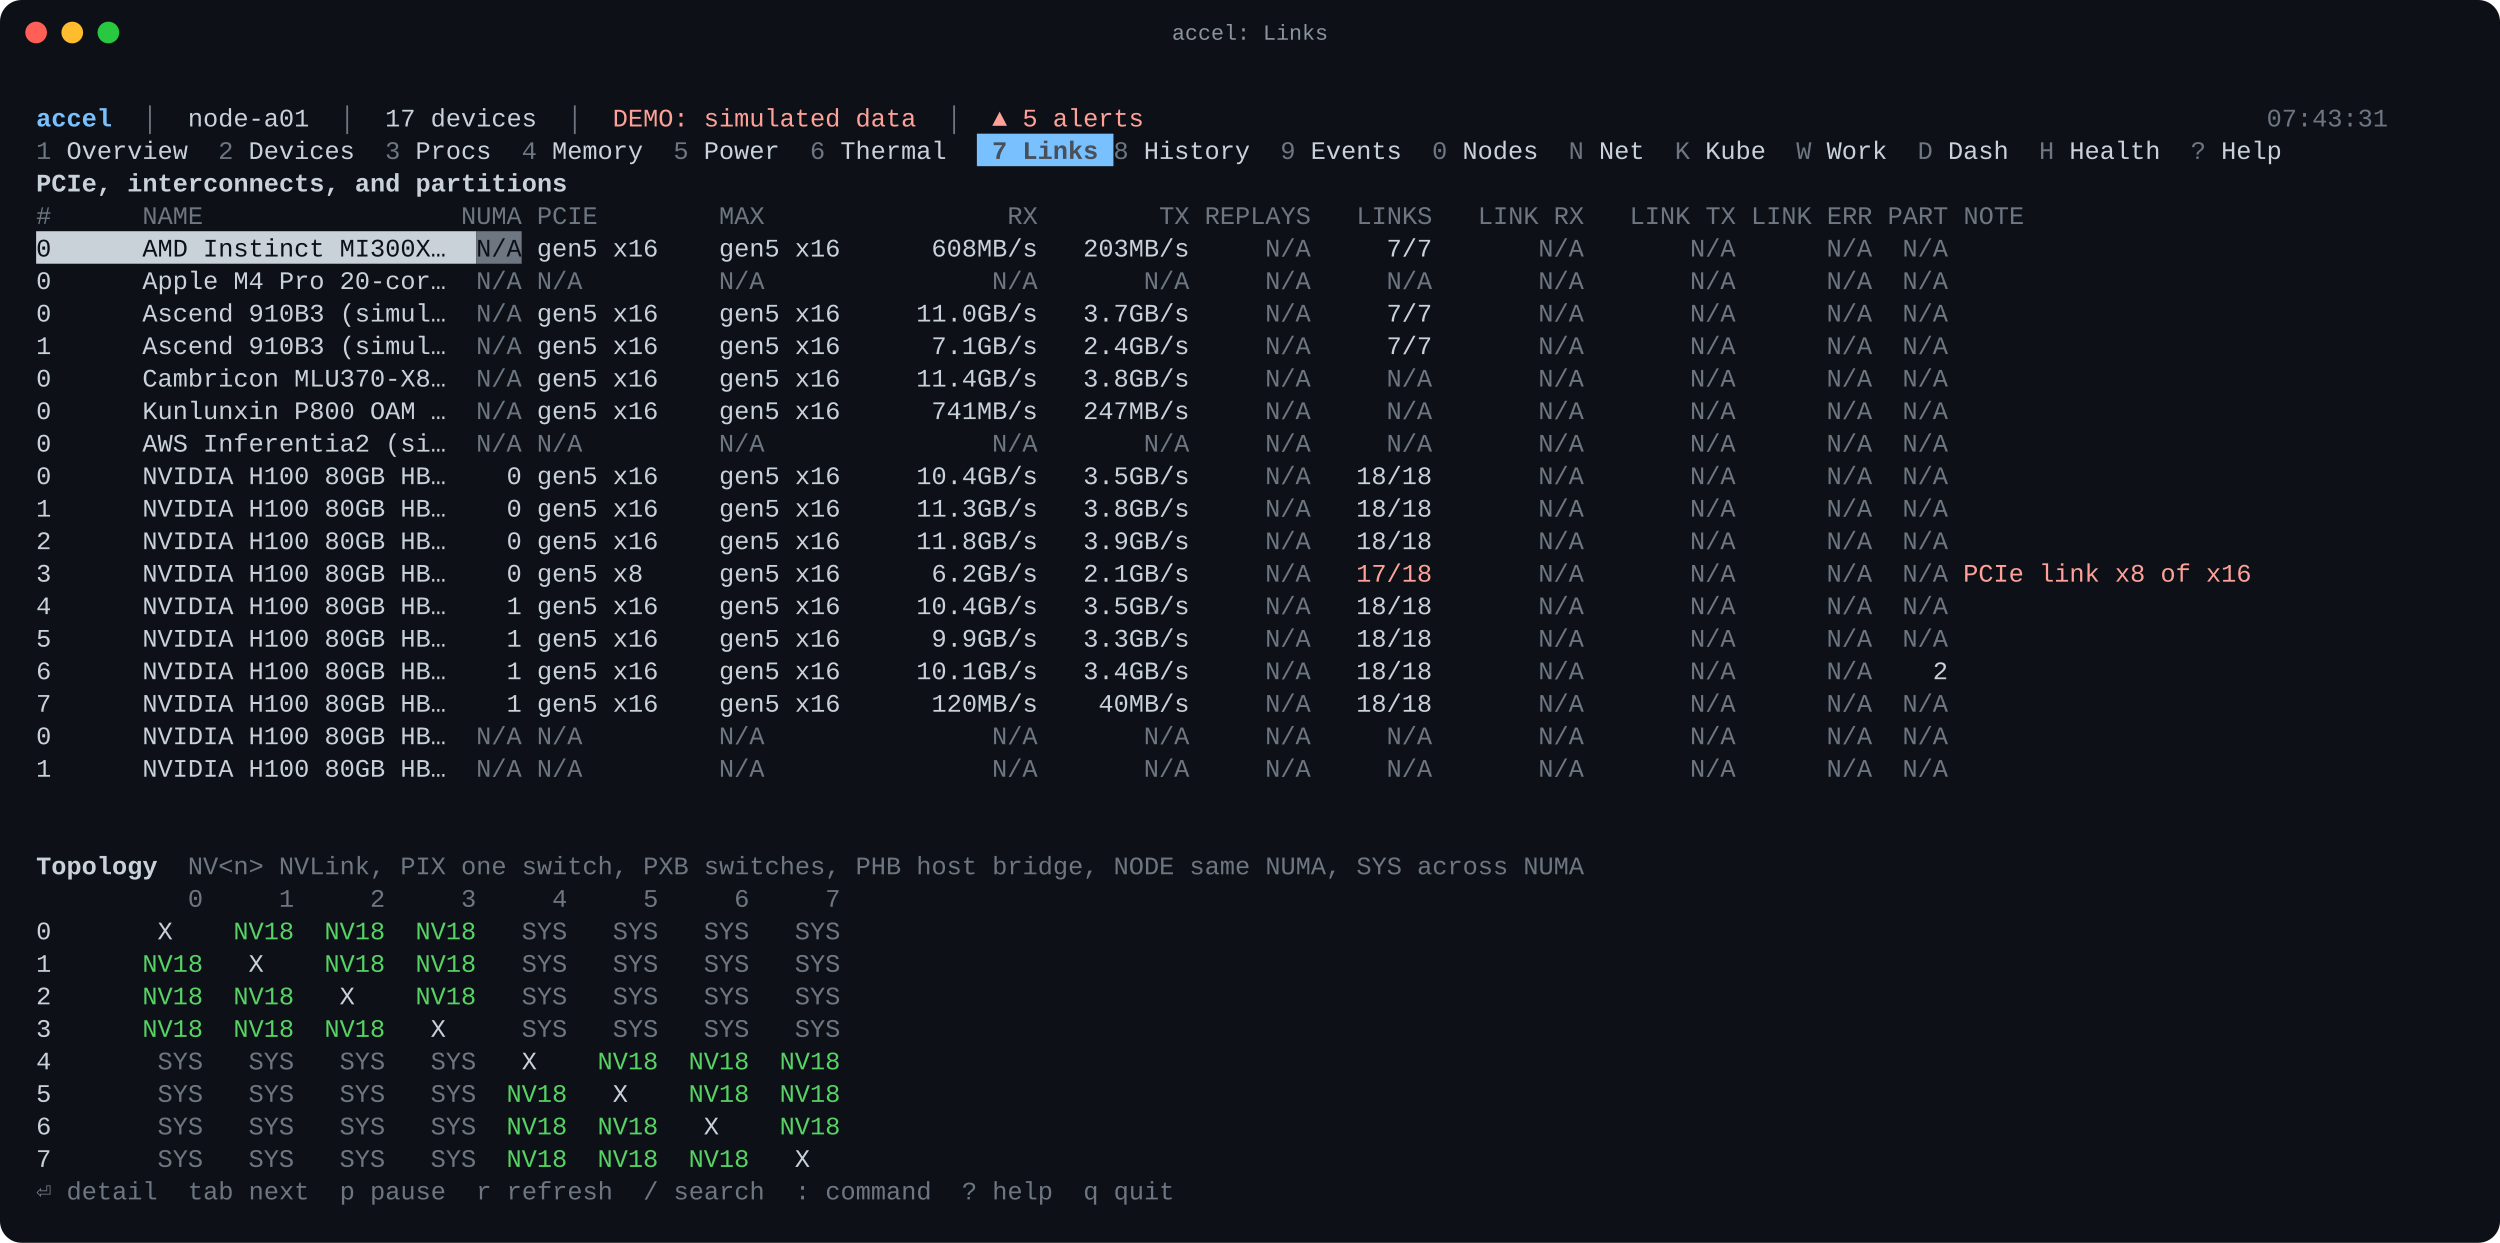
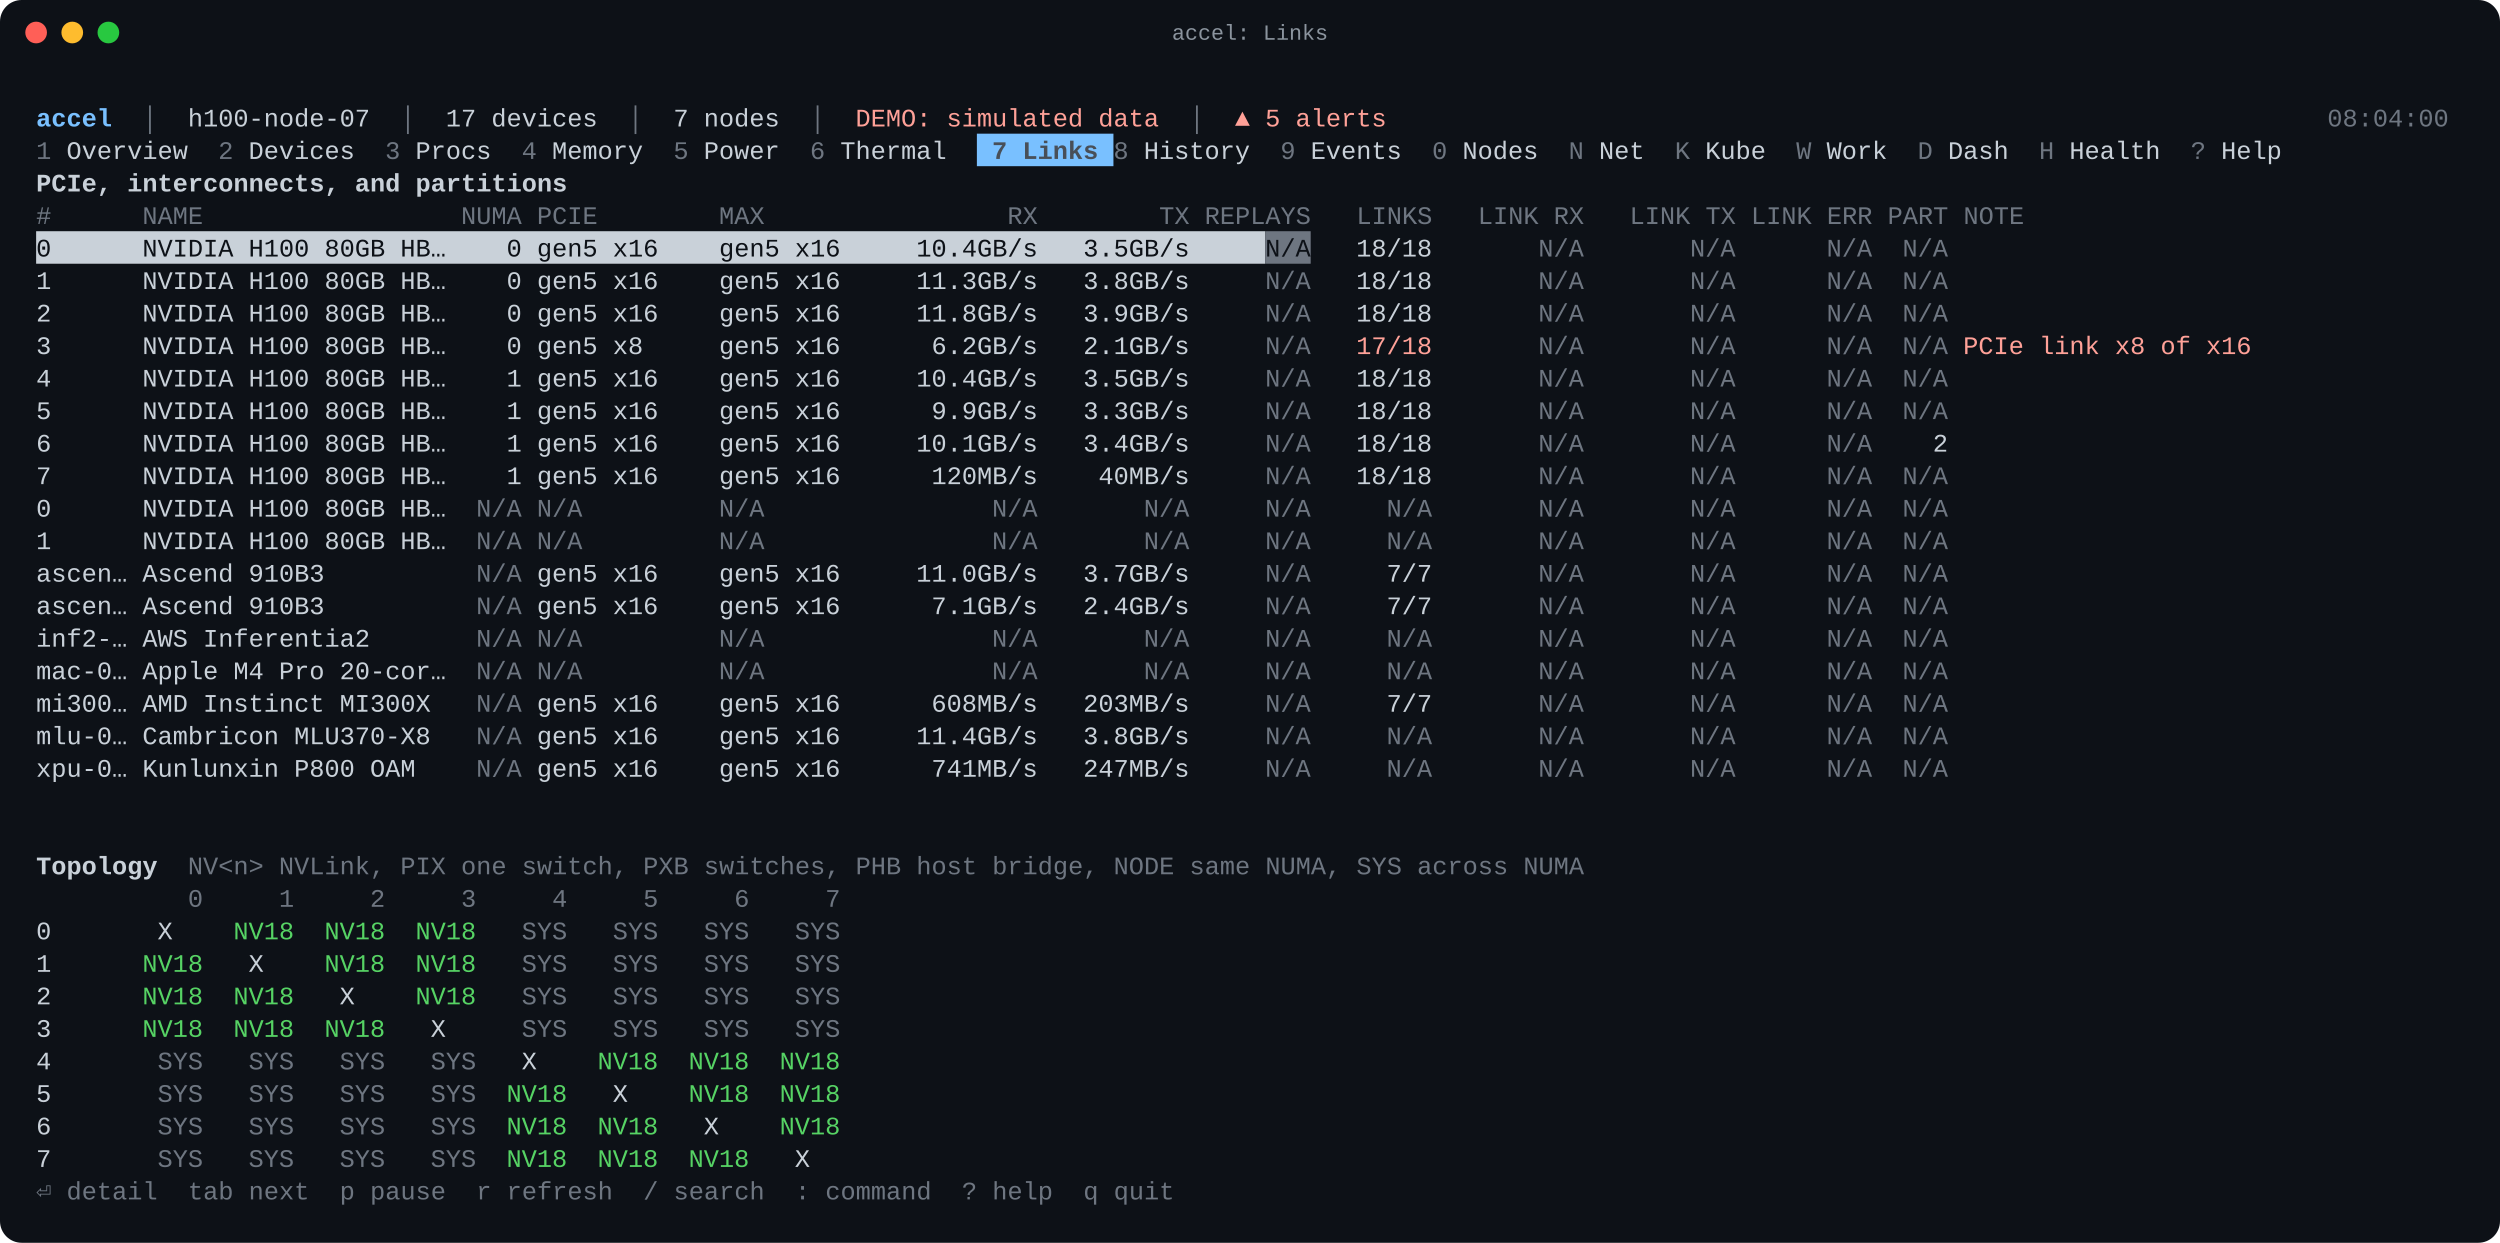
<svg xmlns="http://www.w3.org/2000/svg" width="1384" height="688" viewBox="0 0 1384 688" font-family="JetBrains Mono, SFMono-Regular, Menlo, Consolas, Liberation Mono, monospace" font-size="14">
  <rect width="100%" height="100%" rx="12" fill="#0d1117" />
  <circle cx="20" cy="18" r="6" fill="#ff5f57" />
  <circle cx="40" cy="18" r="6" fill="#febc2e" />
  <circle cx="60" cy="18" r="6" fill="#28c840" />
  <text x="50%" y="22" text-anchor="middle" fill="#8b949e" font-size="12">accel: Links</text>
  <g xml:space="preserve">
    <text y="70.0" fill="#c9d1d9" xml:space="preserve" style="white-space:pre">
      <tspan x="20.0" fill="#79c0ff" font-weight="bold">accel</tspan>
      <tspan x="62.0" fill="#6e7681">  │  </tspan>
-       <tspan x="104.0">node-a01</tspan>
-       <tspan x="171.2" fill="#6e7681">  │  </tspan>
-       <tspan x="213.2">17 devices</tspan>
-       <tspan x="297.2" fill="#6e7681">  │  </tspan>
-       <tspan x="339.2" fill="#ffa198">DEMO: simulated data</tspan>
-       <tspan x="507.2" fill="#6e7681">  │  </tspan>
-       <tspan x="549.2" fill="#ffa198">▲ 5 alerts</tspan>
-       <tspan x="1254.8" fill="#6e7681">07:43:31</tspan>
+       <tspan x="104.0">h100-node-07</tspan>
+       <tspan x="204.8" fill="#6e7681">  │  </tspan>
+       <tspan x="246.8">17 devices</tspan>
+       <tspan x="330.8" fill="#6e7681">  │  </tspan>
+       <tspan x="372.8">7 nodes</tspan>
+       <tspan x="431.6" fill="#6e7681">  │  </tspan>
+       <tspan x="473.6" fill="#ffa198">DEMO: simulated data</tspan>
+       <tspan x="641.6" fill="#6e7681">  │  </tspan>
+       <tspan x="683.6" fill="#ffa198">▲ 5 alerts</tspan>
+       <tspan x="1288.4" fill="#6e7681">08:04:00</tspan>
    </text>
    <rect x="540.8" y="74.0" width="75.6" height="18.0" fill="#79c0ff" />
    <text y="88.0" fill="#c9d1d9" xml:space="preserve" style="white-space:pre">
      <tspan x="20.0" fill="#6e7681">1</tspan>
      <tspan x="28.4"> Overview  </tspan>
      <tspan x="120.8" fill="#6e7681">2</tspan>
      <tspan x="129.2"> Devices  </tspan>
      <tspan x="213.2" fill="#6e7681">3</tspan>
      <tspan x="221.6"> Procs  </tspan>
      <tspan x="288.8" fill="#6e7681">4</tspan>
      <tspan x="297.2"> Memory  </tspan>
      <tspan x="372.8" fill="#6e7681">5</tspan>
      <tspan x="381.2"> Power  </tspan>
      <tspan x="448.4" fill="#6e7681">6</tspan>
      <tspan x="456.8"> Thermal  </tspan>
      <tspan x="540.8" fill="#484f58" font-weight="bold"> 7 Links </tspan>
      <tspan x="616.4" fill="#6e7681">8</tspan>
      <tspan x="624.8"> History  </tspan>
      <tspan x="708.8" fill="#6e7681">9</tspan>
      <tspan x="717.2"> Events  </tspan>
      <tspan x="792.8" fill="#6e7681">0</tspan>
      <tspan x="801.2"> Nodes  </tspan>
      <tspan x="868.4" fill="#6e7681">N</tspan>
      <tspan x="876.8"> Net  </tspan>
      <tspan x="927.2" fill="#6e7681">K</tspan>
      <tspan x="935.6"> Kube  </tspan>
      <tspan x="994.4" fill="#6e7681">W</tspan>
      <tspan x="1002.8"> Work  </tspan>
      <tspan x="1061.6" fill="#6e7681">D</tspan>
      <tspan x="1070.0"> Dash  </tspan>
      <tspan x="1128.8" fill="#6e7681">H</tspan>
      <tspan x="1137.2"> Health  </tspan>
      <tspan x="1212.8" fill="#6e7681">?</tspan>
      <tspan x="1221.2"> Help  </tspan>
    </text>
    <text y="106.0" fill="#c9d1d9" xml:space="preserve" style="white-space:pre">
      <tspan x="20.0" font-weight="bold">PCIe, interconnects, and partitions</tspan>
    </text>
    <text y="124.0" fill="#c9d1d9" xml:space="preserve" style="white-space:pre">
      <tspan x="20.0" fill="#6e7681">#      NAME                 NUMA PCIE        MAX                RX        TX REPLAYS   LINKS   LINK RX   LINK TX LINK ERR PART NOTE                    </tspan>
    </text>
-     <rect x="20.0" y="128.0" width="243.6" height="18.0" fill="#c9d1d9" />
-     <rect x="263.6" y="128.0" width="25.2" height="18.0" fill="#6e7681" />
+     <rect x="20.0" y="128.0" width="680.4" height="18.0" fill="#c9d1d9" />
+     <rect x="700.4" y="128.0" width="25.2" height="18.0" fill="#6e7681" />
    <text y="142.0" fill="#c9d1d9" xml:space="preserve" style="white-space:pre">
-       <tspan x="20.0" fill="#0d1117">0      AMD Instinct MI300X…  </tspan>
-       <tspan x="263.6" fill="#0d1117">N/A</tspan>
-       <tspan x="288.8"> gen5 x16    gen5 x16      608MB/s   203MB/s     </tspan>
-       <tspan x="700.4" fill="#6e7681">N/A</tspan>
-       <tspan x="725.6">     7/7       </tspan>
+       <tspan x="20.0" fill="#0d1117">0      NVIDIA H100 80GB HB…    0 gen5 x16    gen5 x16     10.4GB/s   3.5GB/s     </tspan>
+       <tspan x="700.4" fill="#0d1117">N/A</tspan>
+       <tspan x="725.6">   18/18       </tspan>
      <tspan x="851.6" fill="#6e7681">N/A</tspan>
      <tspan x="935.6" fill="#6e7681">N/A</tspan>
      <tspan x="1011.2" fill="#6e7681">N/A</tspan>
      <tspan x="1053.2" fill="#6e7681">N/A</tspan>
    </text>
    <text y="160.0" fill="#c9d1d9" xml:space="preserve" style="white-space:pre">
-       <tspan x="20.0">0      Apple M4 Pro 20-cor…  </tspan>
+       <tspan x="20.0">1      NVIDIA H100 80GB HB…    0 gen5 x16    gen5 x16     11.3GB/s   3.8GB/s     </tspan>
+       <tspan x="700.4" fill="#6e7681">N/A</tspan>
+       <tspan x="725.6">   18/18       </tspan>
+       <tspan x="851.6" fill="#6e7681">N/A</tspan>
+       <tspan x="935.6" fill="#6e7681">N/A</tspan>
+       <tspan x="1011.2" fill="#6e7681">N/A</tspan>
+       <tspan x="1053.2" fill="#6e7681">N/A</tspan>
+     </text>
+     <text y="178.0" fill="#c9d1d9" xml:space="preserve" style="white-space:pre">
+       <tspan x="20.0">2      NVIDIA H100 80GB HB…    0 gen5 x16    gen5 x16     11.8GB/s   3.9GB/s     </tspan>
+       <tspan x="700.4" fill="#6e7681">N/A</tspan>
+       <tspan x="725.6">   18/18       </tspan>
+       <tspan x="851.6" fill="#6e7681">N/A</tspan>
+       <tspan x="935.6" fill="#6e7681">N/A</tspan>
+       <tspan x="1011.2" fill="#6e7681">N/A</tspan>
+       <tspan x="1053.2" fill="#6e7681">N/A</tspan>
+     </text>
+     <text y="196.0" fill="#c9d1d9" xml:space="preserve" style="white-space:pre">
+       <tspan x="20.0">3      NVIDIA H100 80GB HB…    0 gen5 x8     gen5 x16      6.2GB/s   2.1GB/s     </tspan>
+       <tspan x="700.4" fill="#6e7681">N/A</tspan>
+       <tspan x="750.8" fill="#ffa198">17/18</tspan>
+       <tspan x="851.6" fill="#6e7681">N/A</tspan>
+       <tspan x="935.6" fill="#6e7681">N/A</tspan>
+       <tspan x="1011.2" fill="#6e7681">N/A</tspan>
+       <tspan x="1053.2" fill="#6e7681">N/A</tspan>
+       <tspan x="1086.8" fill="#ffa198">PCIe link x8 of x16</tspan>
+     </text>
+     <text y="214.0" fill="#c9d1d9" xml:space="preserve" style="white-space:pre">
+       <tspan x="20.0">4      NVIDIA H100 80GB HB…    1 gen5 x16    gen5 x16     10.4GB/s   3.5GB/s     </tspan>
+       <tspan x="700.4" fill="#6e7681">N/A</tspan>
+       <tspan x="725.6">   18/18       </tspan>
+       <tspan x="851.6" fill="#6e7681">N/A</tspan>
+       <tspan x="935.6" fill="#6e7681">N/A</tspan>
+       <tspan x="1011.2" fill="#6e7681">N/A</tspan>
+       <tspan x="1053.2" fill="#6e7681">N/A</tspan>
+     </text>
+     <text y="232.0" fill="#c9d1d9" xml:space="preserve" style="white-space:pre">
+       <tspan x="20.0">5      NVIDIA H100 80GB HB…    1 gen5 x16    gen5 x16      9.9GB/s   3.3GB/s     </tspan>
+       <tspan x="700.4" fill="#6e7681">N/A</tspan>
+       <tspan x="725.6">   18/18       </tspan>
+       <tspan x="851.6" fill="#6e7681">N/A</tspan>
+       <tspan x="935.6" fill="#6e7681">N/A</tspan>
+       <tspan x="1011.2" fill="#6e7681">N/A</tspan>
+       <tspan x="1053.2" fill="#6e7681">N/A</tspan>
+     </text>
+     <text y="250.0" fill="#c9d1d9" xml:space="preserve" style="white-space:pre">
+       <tspan x="20.0">6      NVIDIA H100 80GB HB…    1 gen5 x16    gen5 x16     10.1GB/s   3.4GB/s     </tspan>
+       <tspan x="700.4" fill="#6e7681">N/A</tspan>
+       <tspan x="725.6">   18/18       </tspan>
+       <tspan x="851.6" fill="#6e7681">N/A</tspan>
+       <tspan x="935.6" fill="#6e7681">N/A</tspan>
+       <tspan x="1011.2" fill="#6e7681">N/A</tspan>
+       <tspan x="1036.4">    2                         </tspan>
+     </text>
+     <text y="268.0" fill="#c9d1d9" xml:space="preserve" style="white-space:pre">
+       <tspan x="20.0">7      NVIDIA H100 80GB HB…    1 gen5 x16    gen5 x16      120MB/s    40MB/s     </tspan>
+       <tspan x="700.4" fill="#6e7681">N/A</tspan>
+       <tspan x="725.6">   18/18       </tspan>
+       <tspan x="851.6" fill="#6e7681">N/A</tspan>
+       <tspan x="935.6" fill="#6e7681">N/A</tspan>
+       <tspan x="1011.2" fill="#6e7681">N/A</tspan>
+       <tspan x="1053.2" fill="#6e7681">N/A</tspan>
+     </text>
+     <text y="286.0" fill="#c9d1d9" xml:space="preserve" style="white-space:pre">
+       <tspan x="20.0">0      NVIDIA H100 80GB HB…  </tspan>
      <tspan x="263.6" fill="#6e7681">N/A</tspan>
      <tspan x="297.2" fill="#6e7681">N/A</tspan>
      <tspan x="398.0" fill="#6e7681">N/A</tspan>
      <tspan x="549.2" fill="#6e7681">N/A</tspan>
      <tspan x="633.2" fill="#6e7681">N/A</tspan>
      <tspan x="700.4" fill="#6e7681">N/A</tspan>
      <tspan x="767.6" fill="#6e7681">N/A</tspan>
      <tspan x="851.6" fill="#6e7681">N/A</tspan>
      <tspan x="935.6" fill="#6e7681">N/A</tspan>
      <tspan x="1011.2" fill="#6e7681">N/A</tspan>
      <tspan x="1053.2" fill="#6e7681">N/A</tspan>
    </text>
-     <text y="178.0" fill="#c9d1d9" xml:space="preserve" style="white-space:pre">
-       <tspan x="20.0">0      Ascend 910B3 (simul…  </tspan>
-       <tspan x="263.6" fill="#6e7681">N/A</tspan>
-       <tspan x="288.8"> gen5 x16    gen5 x16     11.0GB/s   3.7GB/s     </tspan>
-       <tspan x="700.4" fill="#6e7681">N/A</tspan>
-       <tspan x="725.6">     7/7       </tspan>
-       <tspan x="851.6" fill="#6e7681">N/A</tspan>
-       <tspan x="935.6" fill="#6e7681">N/A</tspan>
-       <tspan x="1011.2" fill="#6e7681">N/A</tspan>
-       <tspan x="1053.2" fill="#6e7681">N/A</tspan>
-     </text>
-     <text y="196.0" fill="#c9d1d9" xml:space="preserve" style="white-space:pre">
-       <tspan x="20.0">1      Ascend 910B3 (simul…  </tspan>
-       <tspan x="263.6" fill="#6e7681">N/A</tspan>
-       <tspan x="288.8"> gen5 x16    gen5 x16      7.1GB/s   2.4GB/s     </tspan>
-       <tspan x="700.4" fill="#6e7681">N/A</tspan>
-       <tspan x="725.6">     7/7       </tspan>
-       <tspan x="851.6" fill="#6e7681">N/A</tspan>
-       <tspan x="935.6" fill="#6e7681">N/A</tspan>
-       <tspan x="1011.2" fill="#6e7681">N/A</tspan>
-       <tspan x="1053.2" fill="#6e7681">N/A</tspan>
-     </text>
-     <text y="214.0" fill="#c9d1d9" xml:space="preserve" style="white-space:pre">
-       <tspan x="20.0">0      Cambricon MLU370-X8…  </tspan>
-       <tspan x="263.6" fill="#6e7681">N/A</tspan>
-       <tspan x="288.8"> gen5 x16    gen5 x16     11.4GB/s   3.8GB/s     </tspan>
-       <tspan x="700.4" fill="#6e7681">N/A</tspan>
-       <tspan x="767.6" fill="#6e7681">N/A</tspan>
-       <tspan x="851.6" fill="#6e7681">N/A</tspan>
-       <tspan x="935.6" fill="#6e7681">N/A</tspan>
-       <tspan x="1011.2" fill="#6e7681">N/A</tspan>
-       <tspan x="1053.2" fill="#6e7681">N/A</tspan>
-     </text>
-     <text y="232.0" fill="#c9d1d9" xml:space="preserve" style="white-space:pre">
-       <tspan x="20.0">0      Kunlunxin P800 OAM …  </tspan>
-       <tspan x="263.6" fill="#6e7681">N/A</tspan>
-       <tspan x="288.8"> gen5 x16    gen5 x16      741MB/s   247MB/s     </tspan>
-       <tspan x="700.4" fill="#6e7681">N/A</tspan>
-       <tspan x="767.6" fill="#6e7681">N/A</tspan>
-       <tspan x="851.6" fill="#6e7681">N/A</tspan>
-       <tspan x="935.6" fill="#6e7681">N/A</tspan>
-       <tspan x="1011.2" fill="#6e7681">N/A</tspan>
-       <tspan x="1053.2" fill="#6e7681">N/A</tspan>
-     </text>
-     <text y="250.0" fill="#c9d1d9" xml:space="preserve" style="white-space:pre">
-       <tspan x="20.0">0      AWS Inferentia2 (si…  </tspan>
+     <text y="304.0" fill="#c9d1d9" xml:space="preserve" style="white-space:pre">
+       <tspan x="20.0">1      NVIDIA H100 80GB HB…  </tspan>
      <tspan x="263.6" fill="#6e7681">N/A</tspan>
      <tspan x="297.2" fill="#6e7681">N/A</tspan>
      <tspan x="398.0" fill="#6e7681">N/A</tspan>
      <tspan x="549.2" fill="#6e7681">N/A</tspan>
      <tspan x="633.2" fill="#6e7681">N/A</tspan>
      <tspan x="700.4" fill="#6e7681">N/A</tspan>
      <tspan x="767.6" fill="#6e7681">N/A</tspan>
      <tspan x="851.6" fill="#6e7681">N/A</tspan>
      <tspan x="935.6" fill="#6e7681">N/A</tspan>
      <tspan x="1011.2" fill="#6e7681">N/A</tspan>
      <tspan x="1053.2" fill="#6e7681">N/A</tspan>
    </text>
-     <text y="268.0" fill="#c9d1d9" xml:space="preserve" style="white-space:pre">
-       <tspan x="20.0">0      NVIDIA H100 80GB HB…    0 gen5 x16    gen5 x16     10.4GB/s   3.5GB/s     </tspan>
-       <tspan x="700.4" fill="#6e7681">N/A</tspan>
-       <tspan x="725.6">   18/18       </tspan>
-       <tspan x="851.6" fill="#6e7681">N/A</tspan>
-       <tspan x="935.6" fill="#6e7681">N/A</tspan>
-       <tspan x="1011.2" fill="#6e7681">N/A</tspan>
-       <tspan x="1053.2" fill="#6e7681">N/A</tspan>
-     </text>
-     <text y="286.0" fill="#c9d1d9" xml:space="preserve" style="white-space:pre">
-       <tspan x="20.0">1      NVIDIA H100 80GB HB…    0 gen5 x16    gen5 x16     11.3GB/s   3.8GB/s     </tspan>
-       <tspan x="700.4" fill="#6e7681">N/A</tspan>
-       <tspan x="725.6">   18/18       </tspan>
-       <tspan x="851.6" fill="#6e7681">N/A</tspan>
-       <tspan x="935.6" fill="#6e7681">N/A</tspan>
-       <tspan x="1011.2" fill="#6e7681">N/A</tspan>
-       <tspan x="1053.2" fill="#6e7681">N/A</tspan>
-     </text>
-     <text y="304.0" fill="#c9d1d9" xml:space="preserve" style="white-space:pre">
-       <tspan x="20.0">2      NVIDIA H100 80GB HB…    0 gen5 x16    gen5 x16     11.8GB/s   3.9GB/s     </tspan>
-       <tspan x="700.4" fill="#6e7681">N/A</tspan>
-       <tspan x="725.6">   18/18       </tspan>
-       <tspan x="851.6" fill="#6e7681">N/A</tspan>
-       <tspan x="935.6" fill="#6e7681">N/A</tspan>
-       <tspan x="1011.2" fill="#6e7681">N/A</tspan>
-       <tspan x="1053.2" fill="#6e7681">N/A</tspan>
-     </text>
    <text y="322.0" fill="#c9d1d9" xml:space="preserve" style="white-space:pre">
-       <tspan x="20.0">3      NVIDIA H100 80GB HB…    0 gen5 x8     gen5 x16      6.2GB/s   2.1GB/s     </tspan>
-       <tspan x="700.4" fill="#6e7681">N/A</tspan>
-       <tspan x="750.8" fill="#ffa198">17/18</tspan>
-       <tspan x="851.6" fill="#6e7681">N/A</tspan>
-       <tspan x="935.6" fill="#6e7681">N/A</tspan>
-       <tspan x="1011.2" fill="#6e7681">N/A</tspan>
-       <tspan x="1053.2" fill="#6e7681">N/A</tspan>
-       <tspan x="1086.8" fill="#ffa198">PCIe link x8 of x16</tspan>
+       <tspan x="20.0">ascen… Ascend 910B3          </tspan>
+       <tspan x="263.6" fill="#6e7681">N/A</tspan>
+       <tspan x="288.8"> gen5 x16    gen5 x16     11.0GB/s   3.7GB/s     </tspan>
+       <tspan x="700.4" fill="#6e7681">N/A</tspan>
+       <tspan x="725.6">     7/7       </tspan>
+       <tspan x="851.6" fill="#6e7681">N/A</tspan>
+       <tspan x="935.6" fill="#6e7681">N/A</tspan>
+       <tspan x="1011.2" fill="#6e7681">N/A</tspan>
+       <tspan x="1053.2" fill="#6e7681">N/A</tspan>
    </text>
    <text y="340.0" fill="#c9d1d9" xml:space="preserve" style="white-space:pre">
-       <tspan x="20.0">4      NVIDIA H100 80GB HB…    1 gen5 x16    gen5 x16     10.4GB/s   3.5GB/s     </tspan>
-       <tspan x="700.4" fill="#6e7681">N/A</tspan>
-       <tspan x="725.6">   18/18       </tspan>
+       <tspan x="20.0">ascen… Ascend 910B3          </tspan>
+       <tspan x="263.6" fill="#6e7681">N/A</tspan>
+       <tspan x="288.8"> gen5 x16    gen5 x16      7.1GB/s   2.4GB/s     </tspan>
+       <tspan x="700.4" fill="#6e7681">N/A</tspan>
+       <tspan x="725.6">     7/7       </tspan>
      <tspan x="851.6" fill="#6e7681">N/A</tspan>
      <tspan x="935.6" fill="#6e7681">N/A</tspan>
      <tspan x="1011.2" fill="#6e7681">N/A</tspan>
      <tspan x="1053.2" fill="#6e7681">N/A</tspan>
    </text>
    <text y="358.0" fill="#c9d1d9" xml:space="preserve" style="white-space:pre">
-       <tspan x="20.0">5      NVIDIA H100 80GB HB…    1 gen5 x16    gen5 x16      9.9GB/s   3.3GB/s     </tspan>
-       <tspan x="700.4" fill="#6e7681">N/A</tspan>
-       <tspan x="725.6">   18/18       </tspan>
-       <tspan x="851.6" fill="#6e7681">N/A</tspan>
-       <tspan x="935.6" fill="#6e7681">N/A</tspan>
-       <tspan x="1011.2" fill="#6e7681">N/A</tspan>
-       <tspan x="1053.2" fill="#6e7681">N/A</tspan>
-     </text>
-     <text y="376.0" fill="#c9d1d9" xml:space="preserve" style="white-space:pre">
-       <tspan x="20.0">6      NVIDIA H100 80GB HB…    1 gen5 x16    gen5 x16     10.1GB/s   3.4GB/s     </tspan>
-       <tspan x="700.4" fill="#6e7681">N/A</tspan>
-       <tspan x="725.6">   18/18       </tspan>
-       <tspan x="851.6" fill="#6e7681">N/A</tspan>
-       <tspan x="935.6" fill="#6e7681">N/A</tspan>
-       <tspan x="1011.2" fill="#6e7681">N/A</tspan>
-       <tspan x="1036.4">    2                         </tspan>
-     </text>
-     <text y="394.0" fill="#c9d1d9" xml:space="preserve" style="white-space:pre">
-       <tspan x="20.0">7      NVIDIA H100 80GB HB…    1 gen5 x16    gen5 x16      120MB/s    40MB/s     </tspan>
-       <tspan x="700.4" fill="#6e7681">N/A</tspan>
-       <tspan x="725.6">   18/18       </tspan>
-       <tspan x="851.6" fill="#6e7681">N/A</tspan>
-       <tspan x="935.6" fill="#6e7681">N/A</tspan>
-       <tspan x="1011.2" fill="#6e7681">N/A</tspan>
-       <tspan x="1053.2" fill="#6e7681">N/A</tspan>
-     </text>
-     <text y="412.0" fill="#c9d1d9" xml:space="preserve" style="white-space:pre">
-       <tspan x="20.0">0      NVIDIA H100 80GB HB…  </tspan>
+       <tspan x="20.0">inf2-… AWS Inferentia2       </tspan>
      <tspan x="263.6" fill="#6e7681">N/A</tspan>
      <tspan x="297.2" fill="#6e7681">N/A</tspan>
      <tspan x="398.0" fill="#6e7681">N/A</tspan>
      <tspan x="549.2" fill="#6e7681">N/A</tspan>
      <tspan x="633.2" fill="#6e7681">N/A</tspan>
      <tspan x="700.4" fill="#6e7681">N/A</tspan>
      <tspan x="767.6" fill="#6e7681">N/A</tspan>
      <tspan x="851.6" fill="#6e7681">N/A</tspan>
      <tspan x="935.6" fill="#6e7681">N/A</tspan>
      <tspan x="1011.2" fill="#6e7681">N/A</tspan>
      <tspan x="1053.2" fill="#6e7681">N/A</tspan>
    </text>
-     <text y="430.0" fill="#c9d1d9" xml:space="preserve" style="white-space:pre">
-       <tspan x="20.0">1      NVIDIA H100 80GB HB…  </tspan>
+     <text y="376.0" fill="#c9d1d9" xml:space="preserve" style="white-space:pre">
+       <tspan x="20.0">mac-0… Apple M4 Pro 20-cor…  </tspan>
      <tspan x="263.6" fill="#6e7681">N/A</tspan>
      <tspan x="297.2" fill="#6e7681">N/A</tspan>
      <tspan x="398.0" fill="#6e7681">N/A</tspan>
      <tspan x="549.2" fill="#6e7681">N/A</tspan>
      <tspan x="633.2" fill="#6e7681">N/A</tspan>
+       <tspan x="700.4" fill="#6e7681">N/A</tspan>
+       <tspan x="767.6" fill="#6e7681">N/A</tspan>
+       <tspan x="851.6" fill="#6e7681">N/A</tspan>
+       <tspan x="935.6" fill="#6e7681">N/A</tspan>
+       <tspan x="1011.2" fill="#6e7681">N/A</tspan>
+       <tspan x="1053.2" fill="#6e7681">N/A</tspan>
+     </text>
+     <text y="394.0" fill="#c9d1d9" xml:space="preserve" style="white-space:pre">
+       <tspan x="20.0">mi300… AMD Instinct MI300X   </tspan>
+       <tspan x="263.6" fill="#6e7681">N/A</tspan>
+       <tspan x="288.8"> gen5 x16    gen5 x16      608MB/s   203MB/s     </tspan>
+       <tspan x="700.4" fill="#6e7681">N/A</tspan>
+       <tspan x="725.6">     7/7       </tspan>
+       <tspan x="851.6" fill="#6e7681">N/A</tspan>
+       <tspan x="935.6" fill="#6e7681">N/A</tspan>
+       <tspan x="1011.2" fill="#6e7681">N/A</tspan>
+       <tspan x="1053.2" fill="#6e7681">N/A</tspan>
+     </text>
+     <text y="412.0" fill="#c9d1d9" xml:space="preserve" style="white-space:pre">
+       <tspan x="20.0">mlu-0… Cambricon MLU370-X8   </tspan>
+       <tspan x="263.6" fill="#6e7681">N/A</tspan>
+       <tspan x="288.8"> gen5 x16    gen5 x16     11.4GB/s   3.8GB/s     </tspan>
+       <tspan x="700.4" fill="#6e7681">N/A</tspan>
+       <tspan x="767.6" fill="#6e7681">N/A</tspan>
+       <tspan x="851.6" fill="#6e7681">N/A</tspan>
+       <tspan x="935.6" fill="#6e7681">N/A</tspan>
+       <tspan x="1011.2" fill="#6e7681">N/A</tspan>
+       <tspan x="1053.2" fill="#6e7681">N/A</tspan>
+     </text>
+     <text y="430.0" fill="#c9d1d9" xml:space="preserve" style="white-space:pre">
+       <tspan x="20.0">xpu-0… Kunlunxin P800 OAM    </tspan>
+       <tspan x="263.6" fill="#6e7681">N/A</tspan>
+       <tspan x="288.8"> gen5 x16    gen5 x16      741MB/s   247MB/s     </tspan>
      <tspan x="700.4" fill="#6e7681">N/A</tspan>
      <tspan x="767.6" fill="#6e7681">N/A</tspan>
      <tspan x="851.6" fill="#6e7681">N/A</tspan>
      <tspan x="935.6" fill="#6e7681">N/A</tspan>
      <tspan x="1011.2" fill="#6e7681">N/A</tspan>
      <tspan x="1053.2" fill="#6e7681">N/A</tspan>
    </text>
    <text y="484.0" fill="#c9d1d9" xml:space="preserve" style="white-space:pre">
      <tspan x="20.0" font-weight="bold">Topology</tspan>
      <tspan x="87.2" fill="#6e7681">  NV&lt;n&gt; NVLink, PIX one switch, PXB switches, PHB host bridge, NODE same NUMA, SYS across NUMA</tspan>
    </text>
    <text y="502.0" fill="#c9d1d9" xml:space="preserve" style="white-space:pre">
      <tspan x="20.0" fill="#6e7681">          0     1     2     3     4     5     6     7 </tspan>
    </text>
    <text y="520.0" fill="#c9d1d9" xml:space="preserve" style="white-space:pre">
      <tspan x="20.0">0       X   </tspan>
      <tspan x="120.8" fill="#56d364"> NV18</tspan>
      <tspan x="171.2" fill="#56d364"> NV18</tspan>
      <tspan x="221.6" fill="#56d364"> NV18</tspan>
      <tspan x="272.0" fill="#6e7681">  SYS</tspan>
      <tspan x="322.4" fill="#6e7681">  SYS</tspan>
      <tspan x="372.8" fill="#6e7681">  SYS</tspan>
      <tspan x="423.2" fill="#6e7681">  SYS</tspan>
    </text>
    <text y="538.0" fill="#c9d1d9" xml:space="preserve" style="white-space:pre">
      <tspan x="20.0">1     </tspan>
      <tspan x="70.4" fill="#56d364"> NV18</tspan>
      <tspan x="112.4">   X   </tspan>
      <tspan x="171.2" fill="#56d364"> NV18</tspan>
      <tspan x="221.6" fill="#56d364"> NV18</tspan>
      <tspan x="272.0" fill="#6e7681">  SYS</tspan>
      <tspan x="322.4" fill="#6e7681">  SYS</tspan>
      <tspan x="372.8" fill="#6e7681">  SYS</tspan>
      <tspan x="423.2" fill="#6e7681">  SYS</tspan>
    </text>
    <text y="556.0" fill="#c9d1d9" xml:space="preserve" style="white-space:pre">
      <tspan x="20.0">2     </tspan>
      <tspan x="70.4" fill="#56d364"> NV18</tspan>
      <tspan x="120.8" fill="#56d364"> NV18</tspan>
      <tspan x="162.8">   X   </tspan>
      <tspan x="221.6" fill="#56d364"> NV18</tspan>
      <tspan x="272.0" fill="#6e7681">  SYS</tspan>
      <tspan x="322.4" fill="#6e7681">  SYS</tspan>
      <tspan x="372.8" fill="#6e7681">  SYS</tspan>
      <tspan x="423.2" fill="#6e7681">  SYS</tspan>
    </text>
    <text y="574.0" fill="#c9d1d9" xml:space="preserve" style="white-space:pre">
      <tspan x="20.0">3     </tspan>
      <tspan x="70.4" fill="#56d364"> NV18</tspan>
      <tspan x="120.8" fill="#56d364"> NV18</tspan>
      <tspan x="171.2" fill="#56d364"> NV18</tspan>
      <tspan x="213.2">   X   </tspan>
      <tspan x="272.0" fill="#6e7681">  SYS</tspan>
      <tspan x="322.4" fill="#6e7681">  SYS</tspan>
      <tspan x="372.8" fill="#6e7681">  SYS</tspan>
      <tspan x="423.2" fill="#6e7681">  SYS</tspan>
    </text>
    <text y="592.0" fill="#c9d1d9" xml:space="preserve" style="white-space:pre">
      <tspan x="20.0">4     </tspan>
      <tspan x="70.4" fill="#6e7681">  SYS</tspan>
      <tspan x="120.8" fill="#6e7681">  SYS</tspan>
      <tspan x="171.2" fill="#6e7681">  SYS</tspan>
      <tspan x="221.6" fill="#6e7681">  SYS</tspan>
      <tspan x="263.6">   X   </tspan>
      <tspan x="322.4" fill="#56d364"> NV18</tspan>
      <tspan x="372.8" fill="#56d364"> NV18</tspan>
      <tspan x="423.2" fill="#56d364"> NV18</tspan>
    </text>
    <text y="610.0" fill="#c9d1d9" xml:space="preserve" style="white-space:pre">
      <tspan x="20.0">5     </tspan>
      <tspan x="70.4" fill="#6e7681">  SYS</tspan>
      <tspan x="120.8" fill="#6e7681">  SYS</tspan>
      <tspan x="171.2" fill="#6e7681">  SYS</tspan>
      <tspan x="221.6" fill="#6e7681">  SYS</tspan>
      <tspan x="272.0" fill="#56d364"> NV18</tspan>
      <tspan x="314.0">   X   </tspan>
      <tspan x="372.8" fill="#56d364"> NV18</tspan>
      <tspan x="423.2" fill="#56d364"> NV18</tspan>
    </text>
    <text y="628.0" fill="#c9d1d9" xml:space="preserve" style="white-space:pre">
      <tspan x="20.0">6     </tspan>
      <tspan x="70.4" fill="#6e7681">  SYS</tspan>
      <tspan x="120.8" fill="#6e7681">  SYS</tspan>
      <tspan x="171.2" fill="#6e7681">  SYS</tspan>
      <tspan x="221.6" fill="#6e7681">  SYS</tspan>
      <tspan x="272.0" fill="#56d364"> NV18</tspan>
      <tspan x="322.4" fill="#56d364"> NV18</tspan>
      <tspan x="364.4">   X   </tspan>
      <tspan x="423.2" fill="#56d364"> NV18</tspan>
    </text>
    <text y="646.0" fill="#c9d1d9" xml:space="preserve" style="white-space:pre">
      <tspan x="20.0">7     </tspan>
      <tspan x="70.4" fill="#6e7681">  SYS</tspan>
      <tspan x="120.8" fill="#6e7681">  SYS</tspan>
      <tspan x="171.2" fill="#6e7681">  SYS</tspan>
      <tspan x="221.6" fill="#6e7681">  SYS</tspan>
      <tspan x="272.0" fill="#56d364"> NV18</tspan>
      <tspan x="322.4" fill="#56d364"> NV18</tspan>
      <tspan x="372.8" fill="#56d364"> NV18</tspan>
      <tspan x="414.8">   X   </tspan>
    </text>
    <text y="664.0" fill="#c9d1d9" xml:space="preserve" style="white-space:pre">
      <tspan x="20.0" fill="#6e7681">⏎ detail  tab next  p pause  r refresh  / search  : command  ? help  q quit</tspan>
    </text>
  </g>
</svg>
